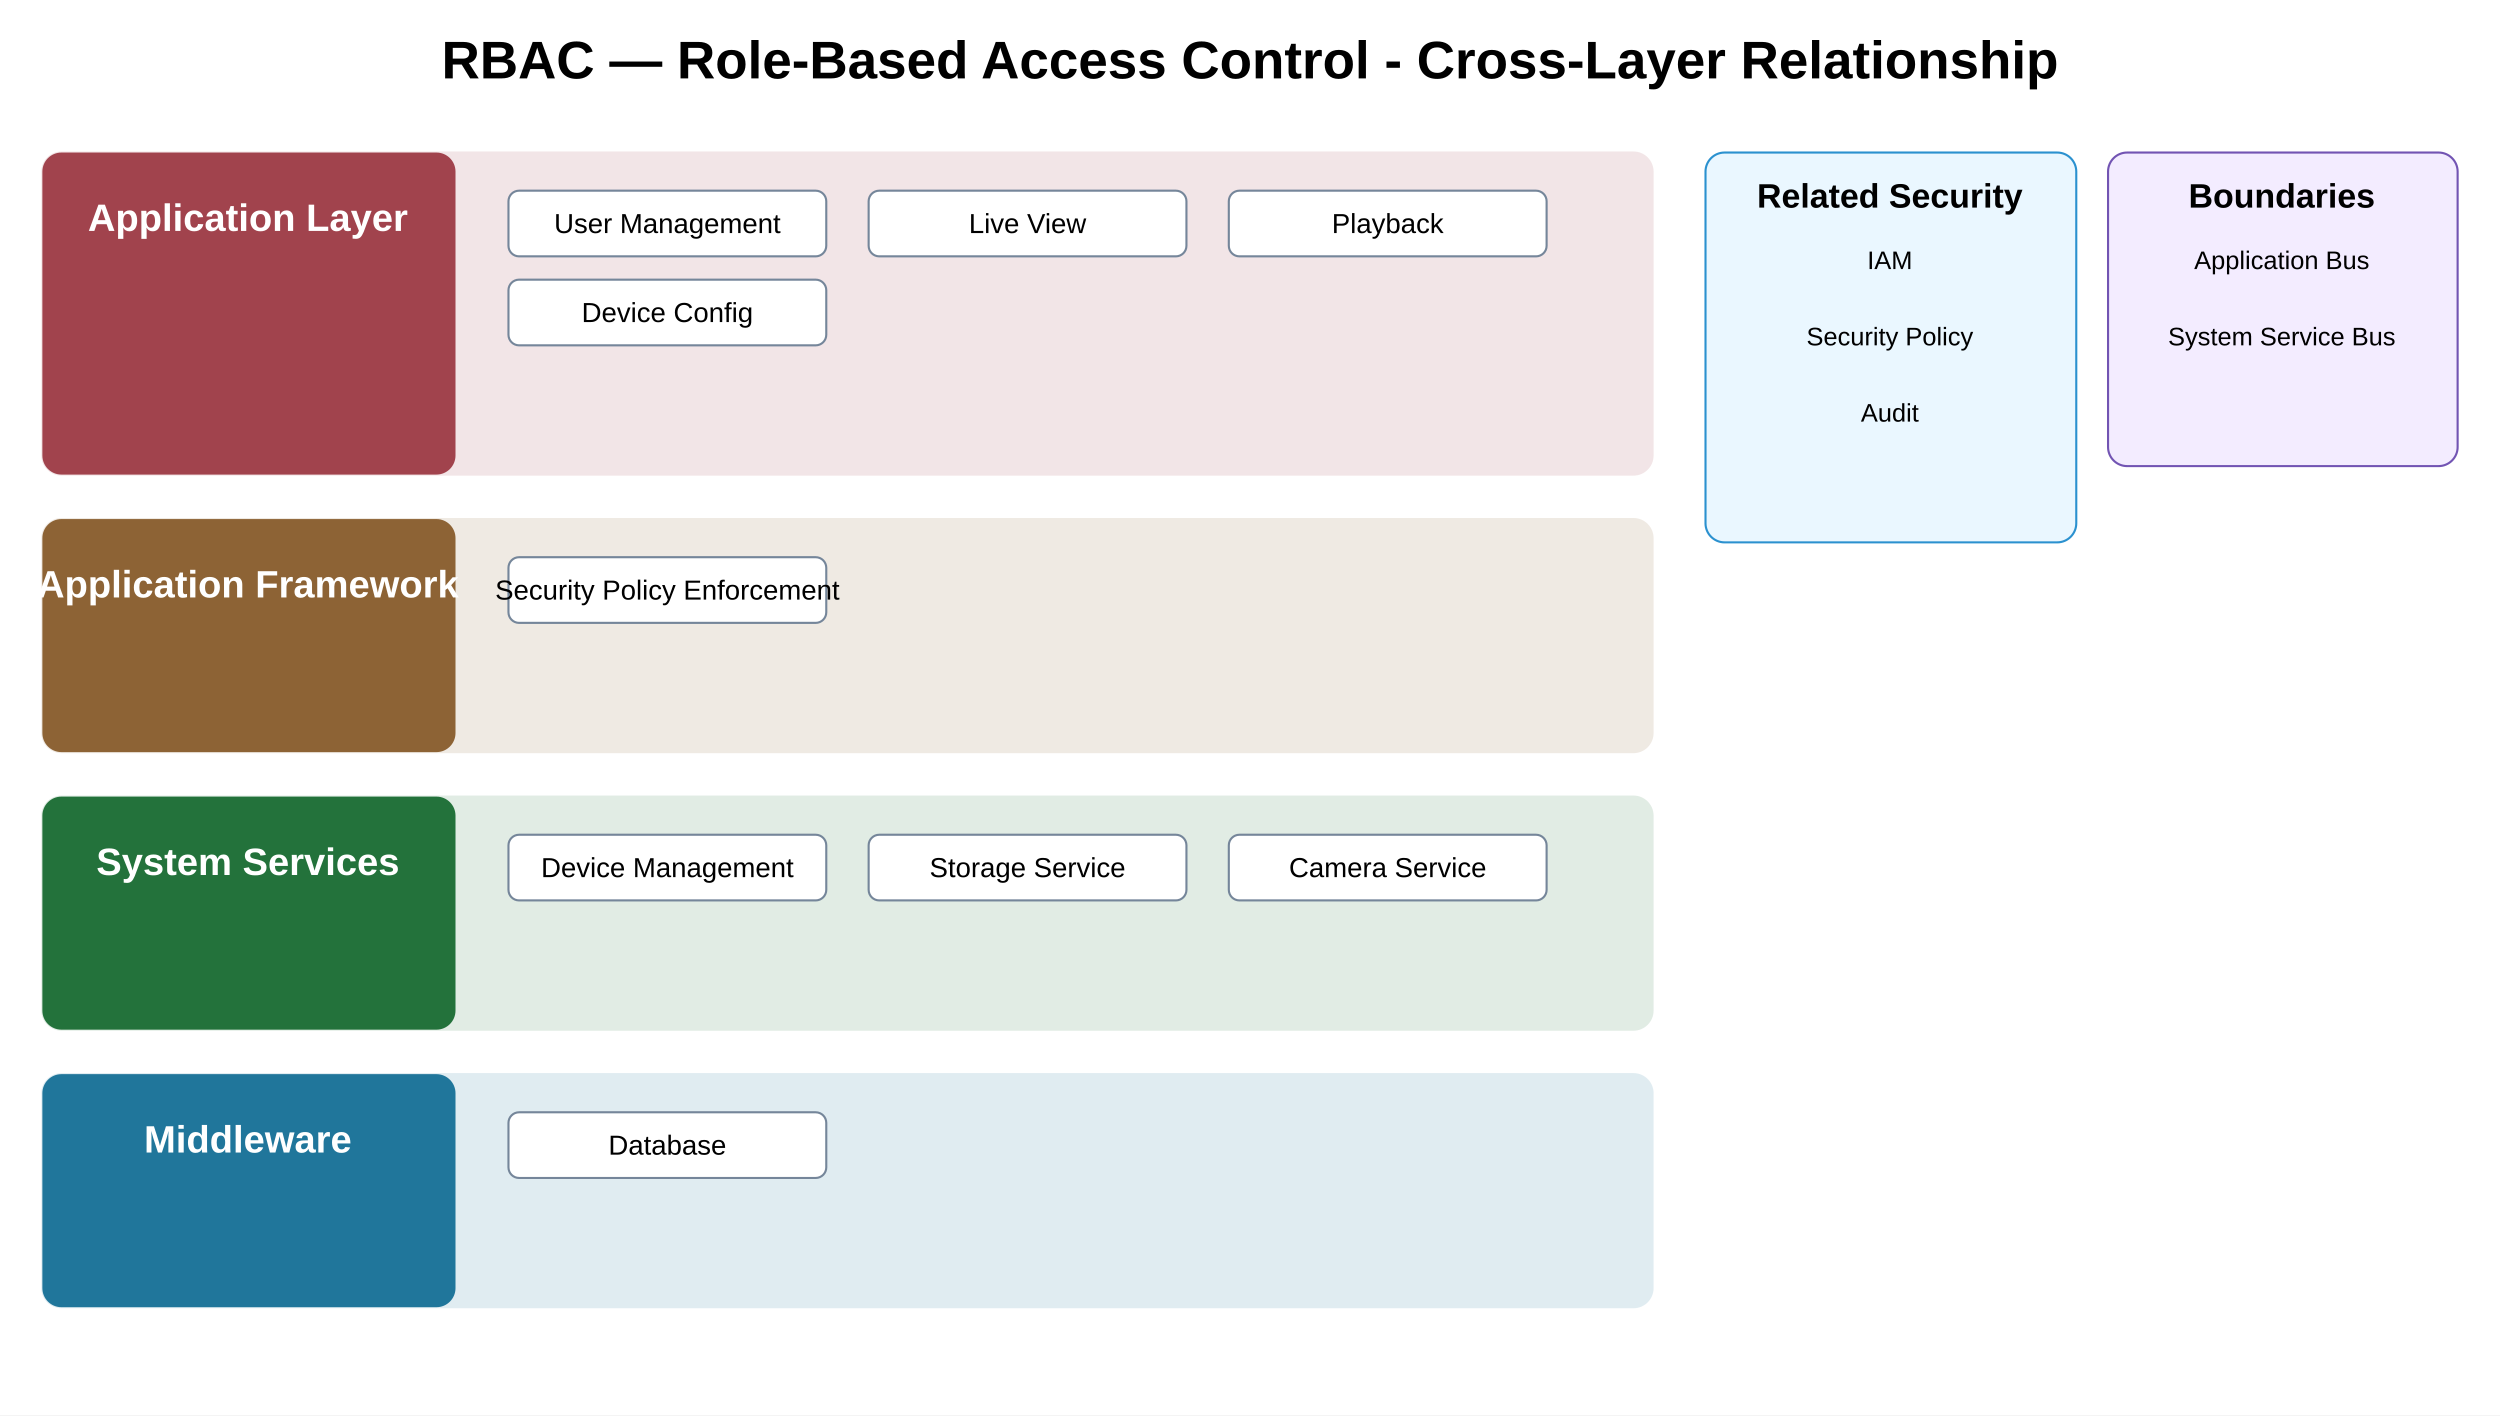
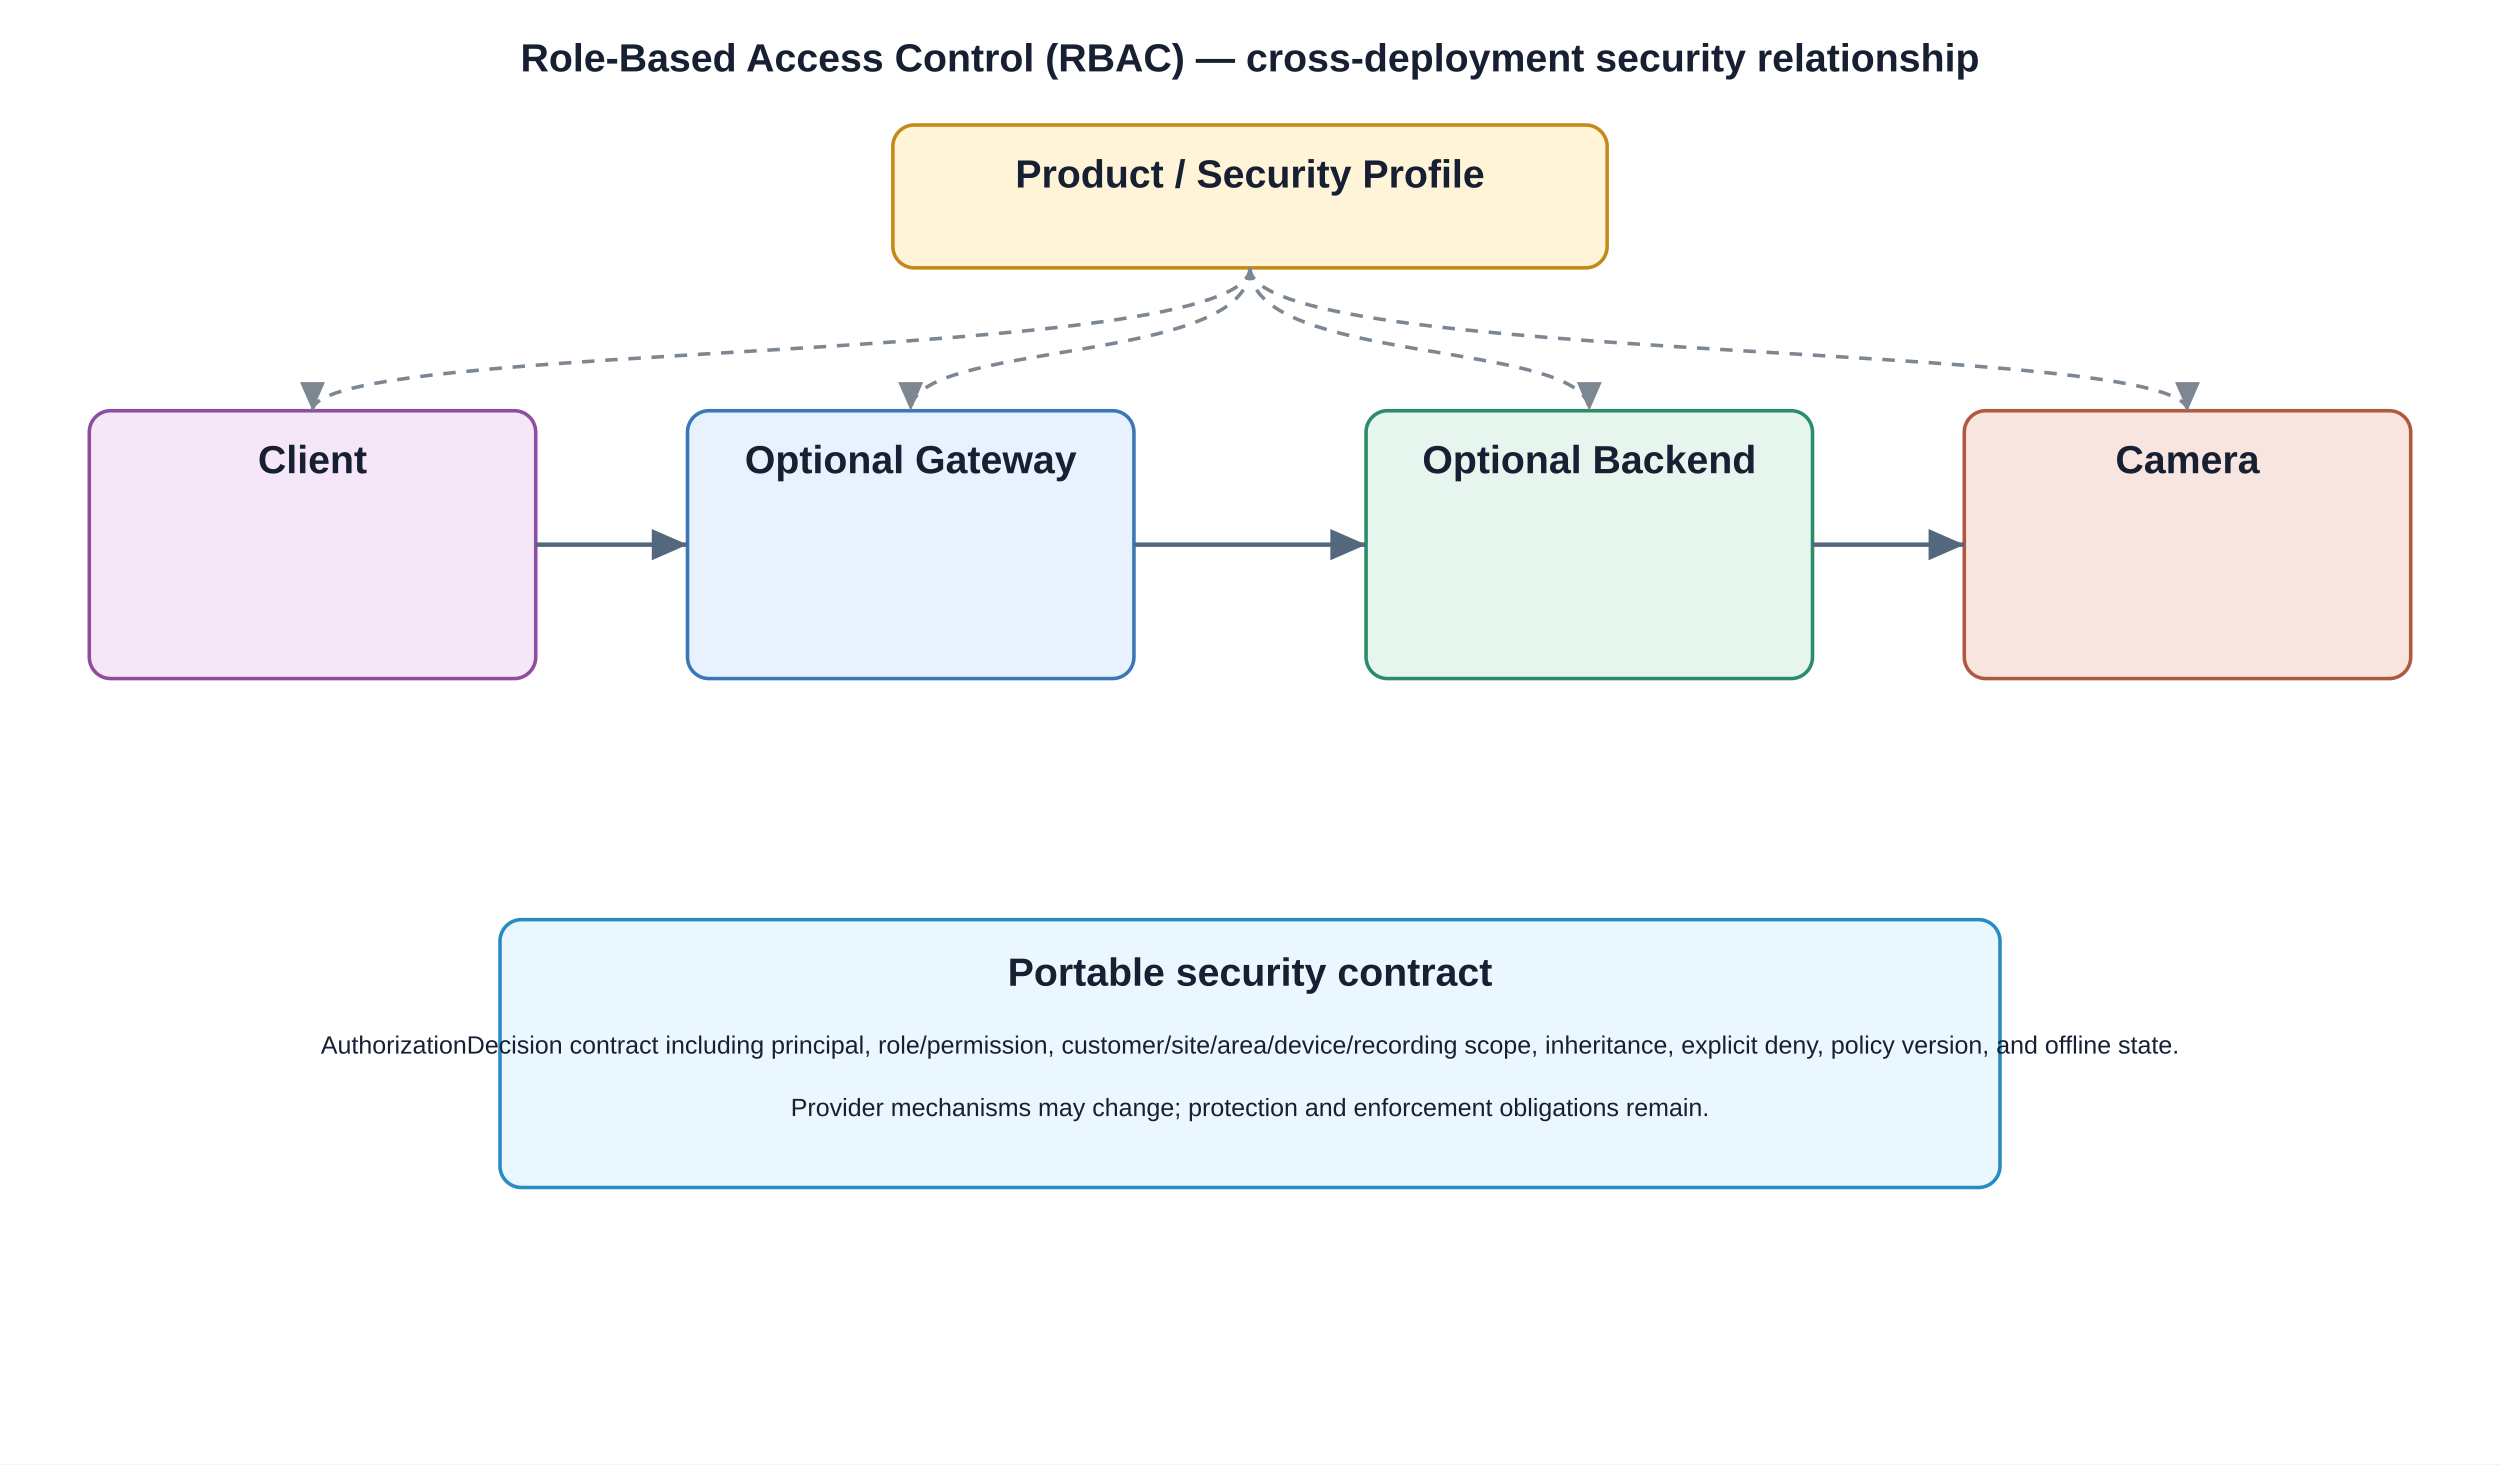
- <svg xmlns="http://www.w3.org/2000/svg" width="1180" height="668">
-   <rect width="100%" height="100%" fill="white" />
-   <text x="590" y="37" font-family="Arial" font-size="25" font-weight="bold" text-anchor="middle">RBAC — Role-Based Access Control - Cross-Layer Relationship</text>
-   <rect x="20" y="72" width="760" height="152" rx="9" fill="#a1434d" opacity=".14" stroke="#a1434d" />
-   <rect x="20" y="72" width="195" height="152" rx="9" fill="#a1434d" />
-   <text x="117" y="109" font-family="Arial" font-size="18" font-weight="bold" fill="white" text-anchor="middle">Application Layer</text>
-   <rect x="240" y="90" width="150" height="31" rx="5" fill="white" stroke="#75869a" />
-   <text x="315" y="110" font-family="Arial" font-size="13" text-anchor="middle">User Management</text>
-   <rect x="410" y="90" width="150" height="31" rx="5" fill="white" stroke="#75869a" />
-   <text x="485" y="110" font-family="Arial" font-size="13" text-anchor="middle">Live View</text>
-   <rect x="580" y="90" width="150" height="31" rx="5" fill="white" stroke="#75869a" />
-   <text x="655" y="110" font-family="Arial" font-size="13" text-anchor="middle">Playback</text>
-   <rect x="240" y="132" width="150" height="31" rx="5" fill="white" stroke="#75869a" />
-   <text x="315" y="152" font-family="Arial" font-size="13" text-anchor="middle">Device Config</text>
-   <rect x="20" y="245" width="760" height="110" rx="9" fill="#8d6335" opacity=".14" stroke="#8d6335" />
-   <rect x="20" y="245" width="195" height="110" rx="9" fill="#8d6335" />
-   <text x="117" y="282" font-family="Arial" font-size="18" font-weight="bold" fill="white" text-anchor="middle">Application Framework</text>
-   <rect x="240" y="263" width="150" height="31" rx="5" fill="white" stroke="#75869a" />
-   <text x="315" y="283" font-family="Arial" font-size="13" text-anchor="middle">Security Policy Enforcement</text>
-   <rect x="20" y="376" width="760" height="110" rx="9" fill="#23723b" opacity=".14" stroke="#23723b" />
-   <rect x="20" y="376" width="195" height="110" rx="9" fill="#23723b" />
-   <text x="117" y="413" font-family="Arial" font-size="18" font-weight="bold" fill="white" text-anchor="middle">System Services</text>
-   <rect x="240" y="394" width="150" height="31" rx="5" fill="white" stroke="#75869a" />
-   <text x="315" y="414" font-family="Arial" font-size="13" text-anchor="middle">Device Management</text>
-   <rect x="410" y="394" width="150" height="31" rx="5" fill="white" stroke="#75869a" />
-   <text x="485" y="414" font-family="Arial" font-size="13" text-anchor="middle">Storage Service</text>
-   <rect x="580" y="394" width="150" height="31" rx="5" fill="white" stroke="#75869a" />
-   <text x="655" y="414" font-family="Arial" font-size="13" text-anchor="middle">Camera Service</text>
-   <rect x="20" y="507" width="760" height="110" rx="9" fill="#20769b" opacity=".14" stroke="#20769b" />
-   <rect x="20" y="507" width="195" height="110" rx="9" fill="#20769b" />
-   <text x="117" y="544" font-family="Arial" font-size="18" font-weight="bold" fill="white" text-anchor="middle">Middleware</text>
-   <rect x="240" y="525" width="150" height="31" rx="5" fill="white" stroke="#75869a" />
-   <text x="315" y="545" font-family="Arial" font-size="13" text-anchor="middle">Database</text>
-   <rect x="805" y="72" width="175" height="184" rx="9" fill="#eaf7ff" stroke="#2b91cf" />
-   <text x="892" y="98" font-family="Arial" font-size="16" font-weight="bold" text-anchor="middle">Related Security</text>
-   <text x="892" y="127" font-family="Arial" font-size="12" text-anchor="middle">IAM</text>
-   <text x="892" y="163" font-family="Arial" font-size="12" text-anchor="middle">Security Policy</text>
-   <text x="892" y="199" font-family="Arial" font-size="12" text-anchor="middle">Audit</text>
-   <rect x="995" y="72" width="165" height="148" rx="9" fill="#f3ecff" stroke="#7254b3" />
-   <text x="1077" y="98" font-family="Arial" font-size="16" font-weight="bold" text-anchor="middle">Boundaries</text>
-   <text x="1077" y="127" font-family="Arial" font-size="12" text-anchor="middle">Application Bus</text>
-   <text x="1077" y="163" font-family="Arial" font-size="12" text-anchor="middle">System Service Bus</text>
+ <svg xmlns="http://www.w3.org/2000/svg" width="1400" height="820">
+   <defs>
+     <style>text{font-family:Arial;fill:#172033}.h{font-size:22px;font-weight:bold}.t{font-size:14px}.p{fill:#fff4d8;stroke:#c38a17;stroke-width:2}.client{fill:#f5e7f7;stroke:#8d4da0;stroke-width:2}.gw{fill:#e8f2ff;stroke:#3b77b7;stroke-width:2}.back{fill:#e6f6ef;stroke:#2d8c68;stroke-width:2}.cam{fill:#f9e5df;stroke:#ad5a41;stroke-width:2}.sec{fill:#eaf7ff;stroke:#278bc4;stroke-width:2}.a{stroke:#53677d;stroke-width:2.5;fill:none;marker-end:url(#a)}.o{stroke:#7d8791;stroke-width:2;stroke-dasharray:7 6;fill:none;marker-end:url(#o)}</style>
+     <marker id="a" markerWidth="10" markerHeight="10" refX="8" refY="3.5" orient="auto">
+       <polygon points="0 0,8 3.5,0 7" fill="#53677d" />
+     </marker>
+     <marker id="o" markerWidth="10" markerHeight="10" refX="8" refY="3.5" orient="auto">
+       <polygon points="0 0,8 3.5,0 7" fill="#7d8791" />
+     </marker>
+   </defs>
+   <rect width="1400" height="820" fill="white" />
+   <text x="700" y="40" class="h" text-anchor="middle">Role-Based Access Control (RBAC) — cross-deployment security relationship</text>
+   <rect x="500" y="70" width="400" height="80" rx="12" class="p" />
+   <text x="700" y="105" class="h" text-anchor="middle">Product / Security Profile</text>
+   <rect x="50" y="230" width="250" height="150" rx="12" class="client" />
+   <text x="175" y="265" class="h" text-anchor="middle">Client</text>
+   <rect x="385" y="230" width="250" height="150" rx="12" class="gw" />
+   <text x="510" y="265" class="h" text-anchor="middle">Optional Gateway</text>
+   <rect x="765" y="230" width="250" height="150" rx="12" class="back" />
+   <text x="890" y="265" class="h" text-anchor="middle">Optional Backend</text>
+   <rect x="1100" y="230" width="250" height="150" rx="12" class="cam" />
+   <text x="1225" y="265" class="h" text-anchor="middle">Camera</text>
+   <path d="M300 305 L385 305" class="a" />
+   <path d="M635 305 L765 305" class="a" />
+   <path d="M1015 305 L1100 305" class="a" />
+   <path d="M700 150 C700 205,175 190,175 230" class="o" />
+   <path d="M700 150 C700 205,510 190,510 230" class="o" />
+   <path d="M700 150 C700 205,890 190,890 230" class="o" />
+   <path d="M700 150 C700 205,1225 190,1225 230" class="o" />
+   <rect x="280" y="515" width="840" height="150" rx="12" class="sec" />
+   <text x="700" y="552" class="h" text-anchor="middle">Portable security contract</text>
+   <text x="700" y="590" class="t" text-anchor="middle">AuthorizationDecision contract including principal, role/permission, customer/site/area/device/recording scope, inheritance, explicit deny, policy version, and offline state.</text>
+   <text x="700" y="625" class="t" text-anchor="middle">Provider mechanisms may change; protection and enforcement obligations remain.</text>
</svg>
